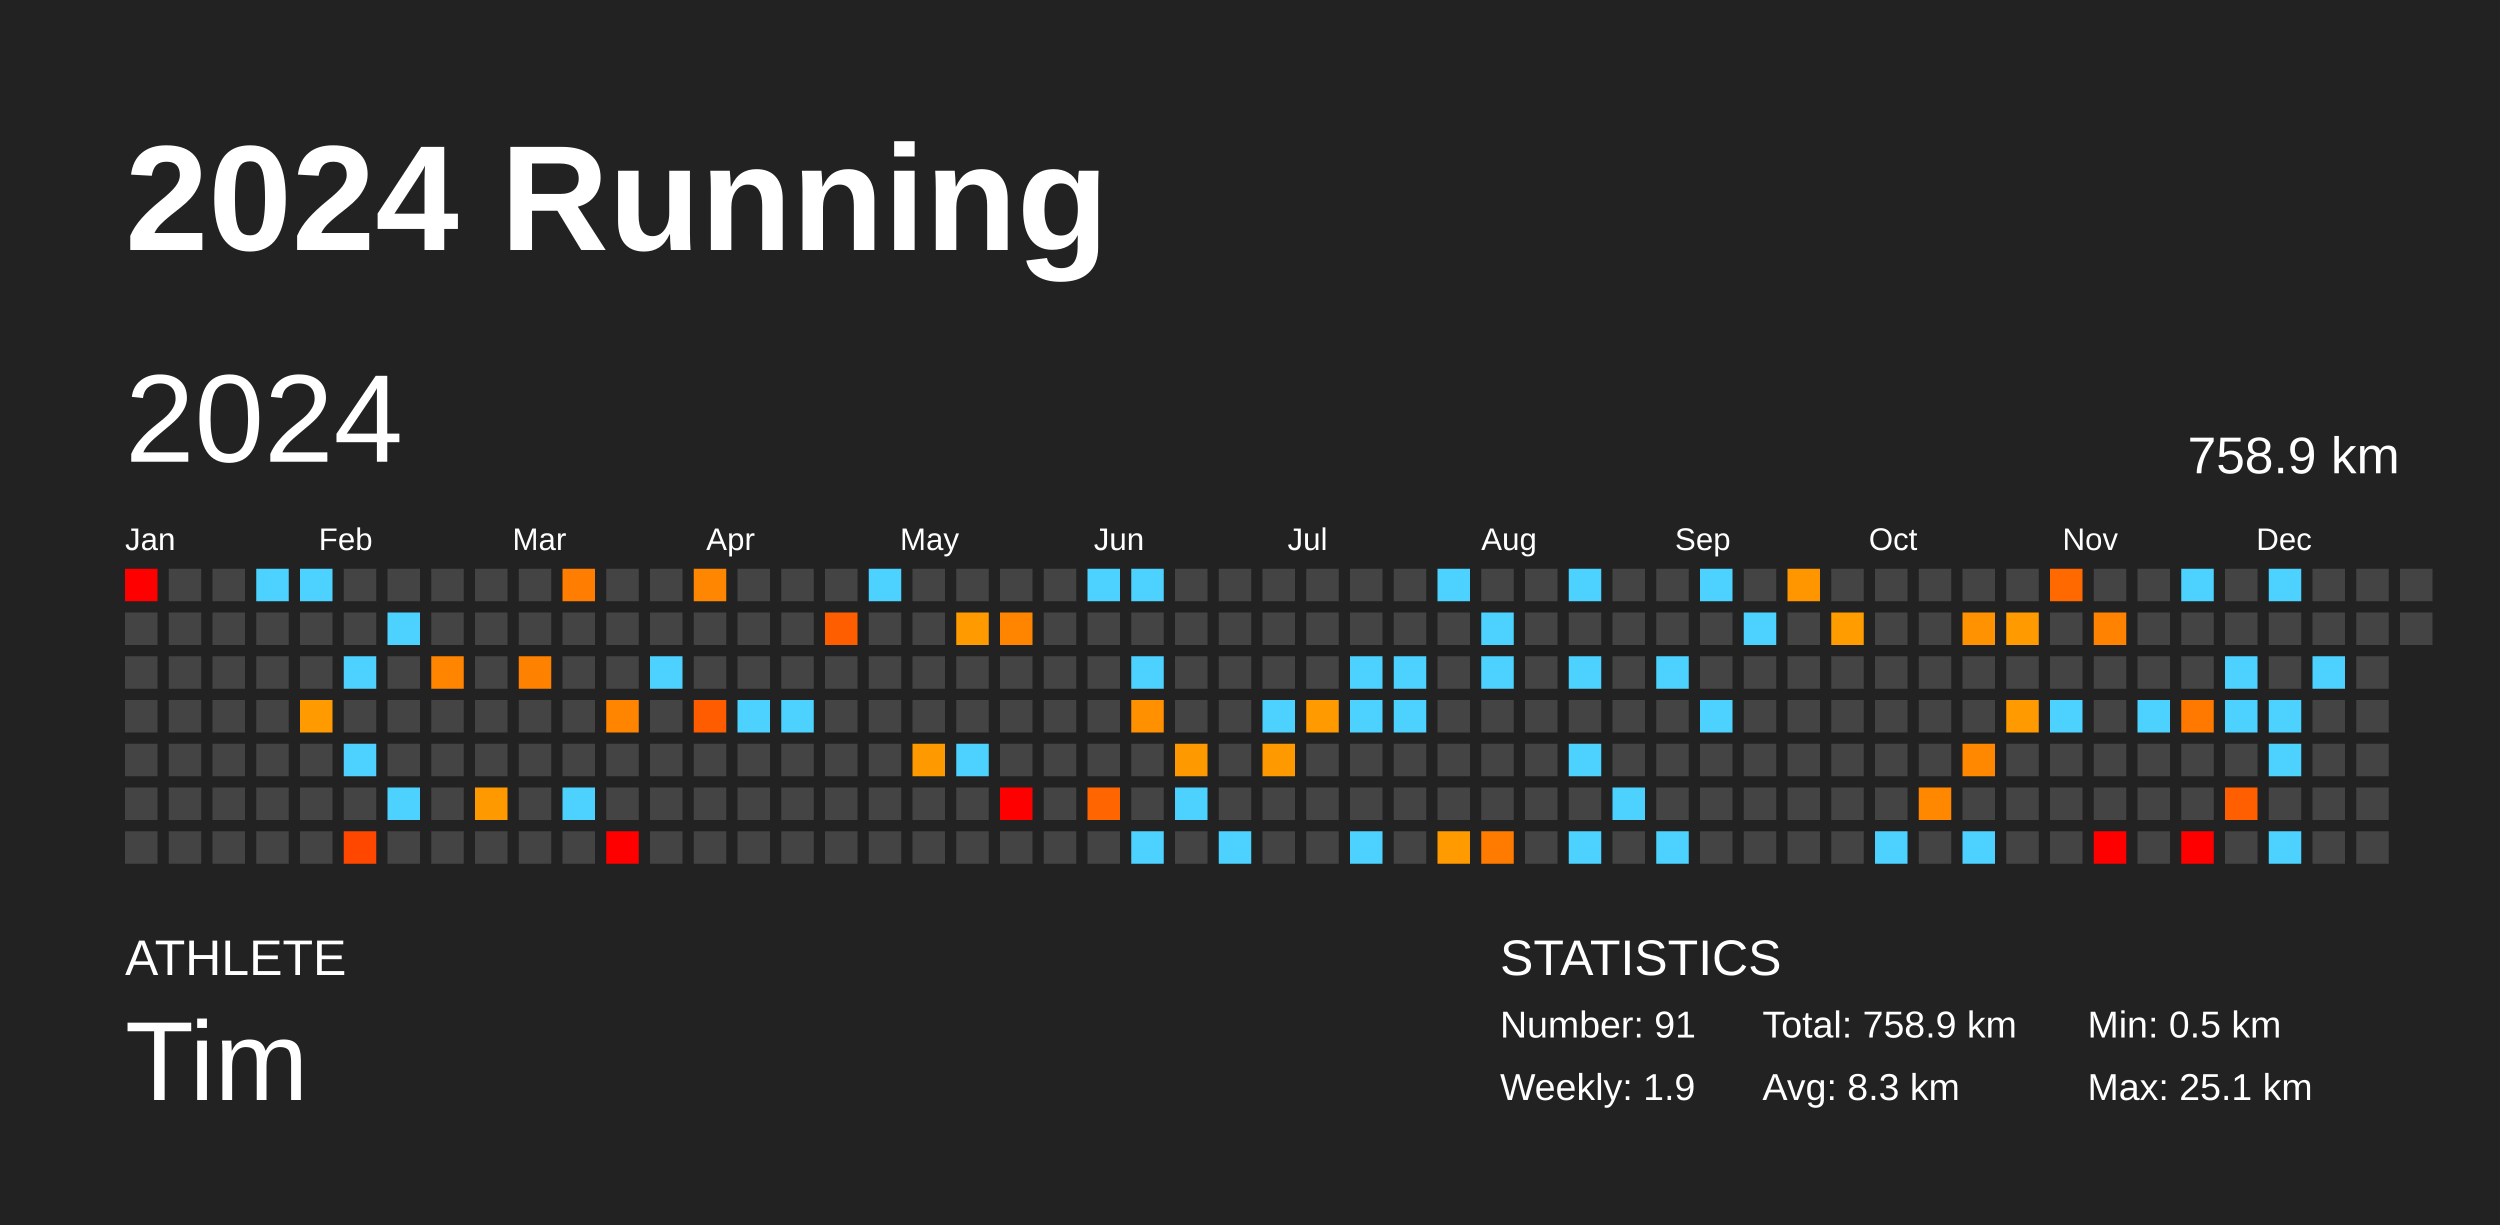
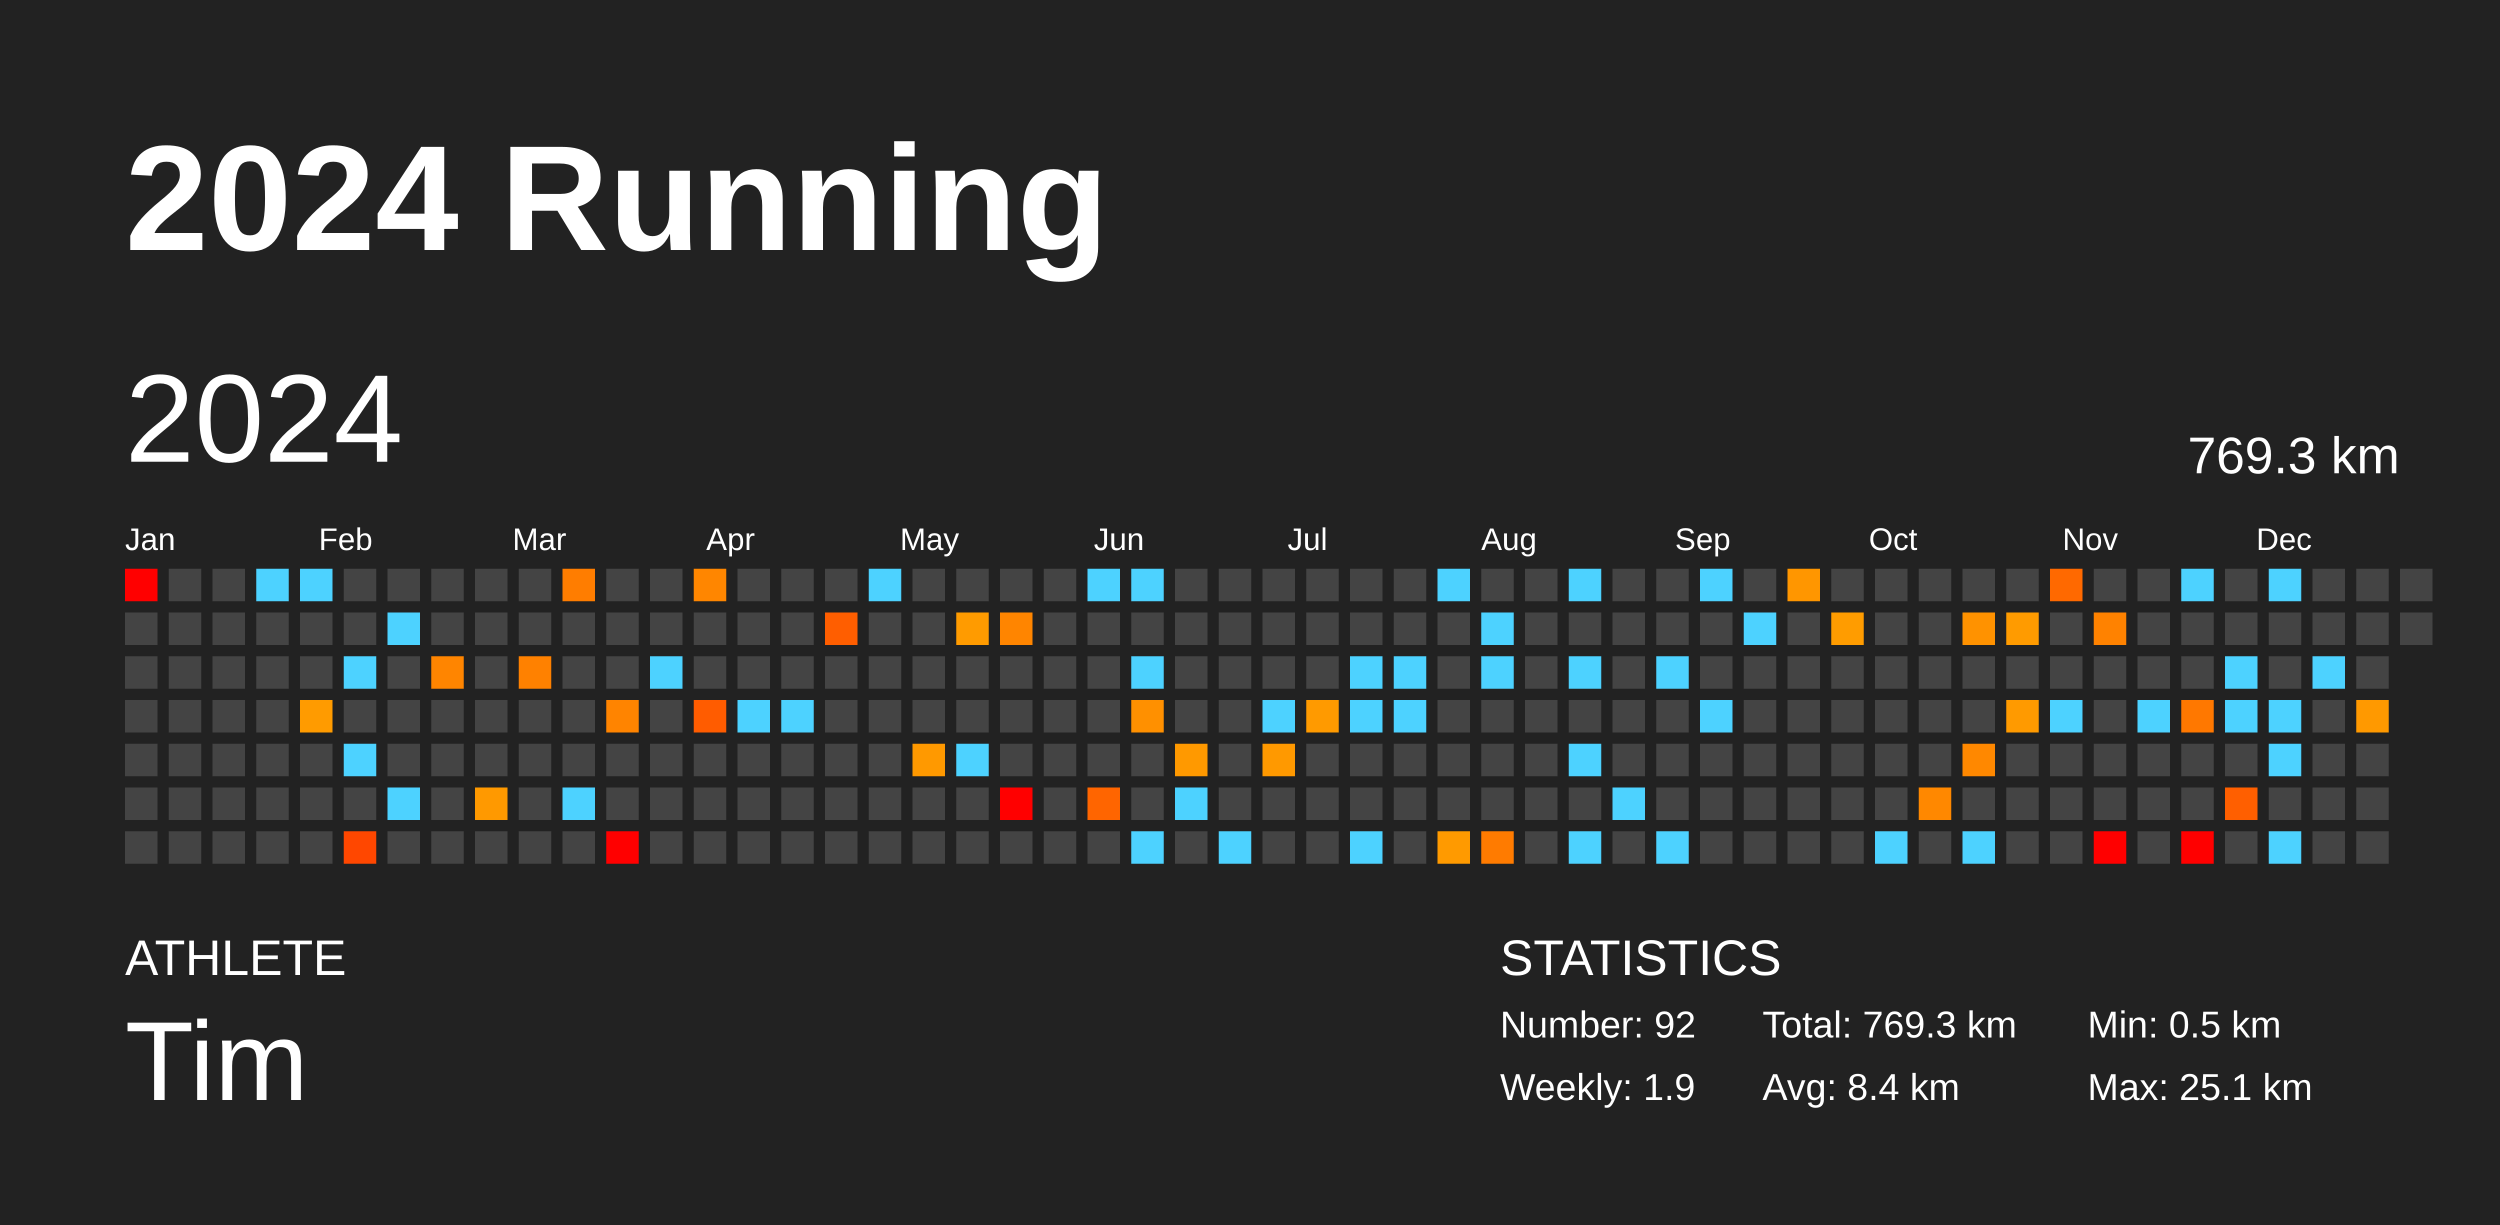
<svg xmlns="http://www.w3.org/2000/svg" baseProfile="full" height="98mm" version="1.1" viewBox="0,0,200,98" width="200mm">
  <defs />
  <rect fill="#222222" height="98" width="200" x="0" y="0" />
  <text fill="#FFFFFF" style="font-size:12px; font-family:Arial; font-weight:bold;" x="10" y="20">2024 Running</text>
  <text fill="#FFFFFF" style="font-size:4px; font-family:Arial" x="10" y="78">ATHLETE</text>
  <text fill="#FFFFFF" style="font-size:9px; font-family:Arial" x="10" y="88">Tim</text>
  <text fill="#FFFFFF" style="font-size:4px; font-family:Arial" x="120" y="78">STATISTICS</text>
-   <text fill="#FFFFFF" style="font-size:3px; font-family:Arial" x="120" y="83">Number: 91</text>
+   <text fill="#FFFFFF" style="font-size:3px; font-family:Arial" x="120" y="83">Number: 92</text>
  <text fill="#FFFFFF" style="font-size:3px; font-family:Arial" x="120" y="88">Weekly: 1.9</text>
-   <text fill="#FFFFFF" style="font-size:3px; font-family:Arial" x="141" y="83">Total: 758.9 km</text>
-   <text fill="#FFFFFF" style="font-size:3px; font-family:Arial" x="141" y="88">Avg: 8.3 km</text>
+   <text fill="#FFFFFF" style="font-size:3px; font-family:Arial" x="141" y="83">Total: 769.3 km</text>
+   <text fill="#FFFFFF" style="font-size:3px; font-family:Arial" x="141" y="88">Avg: 8.4 km</text>
  <text fill="#FFFFFF" style="font-size:3px; font-family:Arial" x="167" y="83">Min: 0.5 km</text>
  <text fill="#FFFFFF" style="font-size:3px; font-family:Arial" x="167" y="88">Max: 25.1 km</text>
  <text dominant-baseline="hanging" fill="#FFFFFF" style="font-size:10.0px; font-family:Arial;" x="10" y="30">2024</text>
-   <text dominant-baseline="hanging" fill="#FFFFFF" style="font-size:4.125px; font-family:Arial;" x="175" y="35">758.9 km</text>
+   <text dominant-baseline="hanging" fill="#FFFFFF" style="font-size:4.125px; font-family:Arial;" x="175" y="35">769.3 km</text>
  <text fill="#FFFFFF" style="font-size:2.5px; font-family:Arial" x="10.0" y="44">Jan</text>
  <text fill="#FFFFFF" style="font-size:2.5px; font-family:Arial" x="25.5" y="44">Feb</text>
  <text fill="#FFFFFF" style="font-size:2.5px; font-family:Arial" x="41.0" y="44">Mar</text>
  <text fill="#FFFFFF" style="font-size:2.5px; font-family:Arial" x="56.5" y="44">Apr</text>
  <text fill="#FFFFFF" style="font-size:2.5px; font-family:Arial" x="72.0" y="44">May</text>
  <text fill="#FFFFFF" style="font-size:2.5px; font-family:Arial" x="87.5" y="44">Jun</text>
  <text fill="#FFFFFF" style="font-size:2.5px; font-family:Arial" x="103.0" y="44">Jul</text>
  <text fill="#FFFFFF" style="font-size:2.5px; font-family:Arial" x="118.5" y="44">Aug</text>
  <text fill="#FFFFFF" style="font-size:2.5px; font-family:Arial" x="134.0" y="44">Sep</text>
  <text fill="#FFFFFF" style="font-size:2.5px; font-family:Arial" x="149.5" y="44">Oct</text>
  <text fill="#FFFFFF" style="font-size:2.5px; font-family:Arial" x="165.0" y="44">Nov</text>
  <text fill="#FFFFFF" style="font-size:2.5px; font-family:Arial" x="180.5" y="44">Dec</text>
  <rect fill="red" height="2.6" width="2.6" x="10.0" y="45.5" />
  <rect fill="#444444" height="2.6" width="2.6" x="10.0" y="49.0" />
  <rect fill="#444444" height="2.6" width="2.6" x="10.0" y="52.5" />
  <rect fill="#444444" height="2.6" width="2.6" x="10.0" y="56.0" />
  <rect fill="#444444" height="2.6" width="2.6" x="10.0" y="59.5" />
  <rect fill="#444444" height="2.6" width="2.6" x="10.0" y="63.0" />
  <rect fill="#444444" height="2.6" width="2.6" x="10.0" y="66.5" />
  <rect fill="#444444" height="2.6" width="2.6" x="13.5" y="45.5" />
  <rect fill="#444444" height="2.6" width="2.6" x="13.5" y="49.0" />
  <rect fill="#444444" height="2.6" width="2.6" x="13.5" y="52.5" />
  <rect fill="#444444" height="2.6" width="2.6" x="13.5" y="56.0" />
  <rect fill="#444444" height="2.6" width="2.6" x="13.5" y="59.5" />
  <rect fill="#444444" height="2.6" width="2.6" x="13.5" y="63.0" />
  <rect fill="#444444" height="2.6" width="2.6" x="13.5" y="66.5" />
  <rect fill="#444444" height="2.6" width="2.6" x="17.0" y="45.5" />
  <rect fill="#444444" height="2.6" width="2.6" x="17.0" y="49.0" />
  <rect fill="#444444" height="2.6" width="2.6" x="17.0" y="52.5" />
  <rect fill="#444444" height="2.6" width="2.6" x="17.0" y="56.0" />
  <rect fill="#444444" height="2.6" width="2.6" x="17.0" y="59.5" />
  <rect fill="#444444" height="2.6" width="2.6" x="17.0" y="63.0" />
  <rect fill="#444444" height="2.6" width="2.6" x="17.0" y="66.5" />
  <rect fill="#4dd2ff" height="2.6" width="2.6" x="20.5" y="45.5" />
  <rect fill="#444444" height="2.6" width="2.6" x="20.5" y="49.0" />
  <rect fill="#444444" height="2.6" width="2.6" x="20.5" y="52.5" />
  <rect fill="#444444" height="2.6" width="2.6" x="20.5" y="56.0" />
  <rect fill="#444444" height="2.6" width="2.6" x="20.5" y="59.5" />
  <rect fill="#444444" height="2.6" width="2.6" x="20.5" y="63.0" />
  <rect fill="#444444" height="2.6" width="2.6" x="20.5" y="66.5" />
  <rect fill="#4dd2ff" height="2.6" width="2.6" x="24.0" y="45.5" />
  <rect fill="#444444" height="2.6" width="2.6" x="24.0" y="49.0" />
  <rect fill="#444444" height="2.6" width="2.6" x="24.0" y="52.5" />
  <rect fill="#ff9b00" height="2.6" width="2.6" x="24.0" y="56.0" />
  <rect fill="#444444" height="2.6" width="2.6" x="24.0" y="59.5" />
  <rect fill="#444444" height="2.6" width="2.6" x="24.0" y="63.0" />
  <rect fill="#444444" height="2.6" width="2.6" x="24.0" y="66.5" />
  <rect fill="#444444" height="2.6" width="2.6" x="27.5" y="45.5" />
  <rect fill="#444444" height="2.6" width="2.6" x="27.5" y="49.0" />
  <rect fill="#4dd2ff" height="2.6" width="2.6" x="27.5" y="52.5" />
  <rect fill="#444444" height="2.6" width="2.6" x="27.5" y="56.0" />
  <rect fill="#4dd2ff" height="2.6" width="2.6" x="27.5" y="59.5" />
  <rect fill="#444444" height="2.6" width="2.6" x="27.5" y="63.0" />
  <rect fill="#ff4700" height="2.6" width="2.6" x="27.5" y="66.5" />
  <rect fill="#444444" height="2.6" width="2.6" x="31.0" y="45.5" />
  <rect fill="#4dd2ff" height="2.6" width="2.6" x="31.0" y="49.0" />
  <rect fill="#444444" height="2.6" width="2.6" x="31.0" y="52.5" />
  <rect fill="#444444" height="2.6" width="2.6" x="31.0" y="56.0" />
  <rect fill="#444444" height="2.6" width="2.6" x="31.0" y="59.5" />
  <rect fill="#4dd2ff" height="2.6" width="2.6" x="31.0" y="63.0" />
  <rect fill="#444444" height="2.6" width="2.6" x="31.0" y="66.5" />
  <rect fill="#444444" height="2.6" width="2.6" x="34.5" y="45.5" />
  <rect fill="#444444" height="2.6" width="2.6" x="34.5" y="49.0" />
  <rect fill="#ff8500" height="2.6" width="2.6" x="34.5" y="52.5" />
  <rect fill="#444444" height="2.6" width="2.6" x="34.5" y="56.0" />
  <rect fill="#444444" height="2.6" width="2.6" x="34.5" y="59.5" />
  <rect fill="#444444" height="2.6" width="2.6" x="34.5" y="63.0" />
  <rect fill="#444444" height="2.6" width="2.6" x="34.5" y="66.5" />
  <rect fill="#444444" height="2.6" width="2.6" x="38.0" y="45.5" />
  <rect fill="#444444" height="2.6" width="2.6" x="38.0" y="49.0" />
  <rect fill="#444444" height="2.6" width="2.6" x="38.0" y="52.5" />
  <rect fill="#444444" height="2.6" width="2.6" x="38.0" y="56.0" />
  <rect fill="#444444" height="2.6" width="2.6" x="38.0" y="59.5" />
  <rect fill="#ff9900" height="2.6" width="2.6" x="38.0" y="63.0" />
  <rect fill="#444444" height="2.6" width="2.6" x="38.0" y="66.5" />
  <rect fill="#444444" height="2.6" width="2.6" x="41.5" y="45.5" />
  <rect fill="#444444" height="2.6" width="2.6" x="41.5" y="49.0" />
  <rect fill="#ff8100" height="2.6" width="2.6" x="41.5" y="52.5" />
  <rect fill="#444444" height="2.6" width="2.6" x="41.5" y="56.0" />
  <rect fill="#444444" height="2.6" width="2.6" x="41.5" y="59.5" />
  <rect fill="#444444" height="2.6" width="2.6" x="41.5" y="63.0" />
  <rect fill="#444444" height="2.6" width="2.6" x="41.5" y="66.5" />
  <rect fill="#ff7d00" height="2.6" width="2.6" x="45.0" y="45.5" />
  <rect fill="#444444" height="2.6" width="2.6" x="45.0" y="49.0" />
  <rect fill="#444444" height="2.6" width="2.6" x="45.0" y="52.5" />
  <rect fill="#444444" height="2.6" width="2.6" x="45.0" y="56.0" />
  <rect fill="#444444" height="2.6" width="2.6" x="45.0" y="59.5" />
  <rect fill="#4dd2ff" height="2.6" width="2.6" x="45.0" y="63.0" />
  <rect fill="#444444" height="2.6" width="2.6" x="45.0" y="66.5" />
  <rect fill="#444444" height="2.6" width="2.6" x="48.5" y="45.5" />
  <rect fill="#444444" height="2.6" width="2.6" x="48.5" y="49.0" />
  <rect fill="#444444" height="2.6" width="2.6" x="48.5" y="52.5" />
  <rect fill="#ff8400" height="2.6" width="2.6" x="48.5" y="56.0" />
  <rect fill="#444444" height="2.6" width="2.6" x="48.5" y="59.5" />
  <rect fill="#444444" height="2.6" width="2.6" x="48.5" y="63.0" />
  <rect fill="red" height="2.6" width="2.6" x="48.5" y="66.5" />
  <rect fill="#444444" height="2.6" width="2.6" x="52.0" y="45.5" />
  <rect fill="#444444" height="2.6" width="2.6" x="52.0" y="49.0" />
  <rect fill="#4dd2ff" height="2.6" width="2.6" x="52.0" y="52.5" />
  <rect fill="#444444" height="2.6" width="2.6" x="52.0" y="56.0" />
  <rect fill="#444444" height="2.6" width="2.6" x="52.0" y="59.5" />
  <rect fill="#444444" height="2.6" width="2.6" x="52.0" y="63.0" />
  <rect fill="#444444" height="2.6" width="2.6" x="52.0" y="66.5" />
  <rect fill="#ff8600" height="2.6" width="2.6" x="55.5" y="45.5" />
  <rect fill="#444444" height="2.6" width="2.6" x="55.5" y="49.0" />
  <rect fill="#444444" height="2.6" width="2.6" x="55.5" y="52.5" />
  <rect fill="#ff5c00" height="2.6" width="2.6" x="55.5" y="56.0" />
  <rect fill="#444444" height="2.6" width="2.6" x="55.5" y="59.5" />
  <rect fill="#444444" height="2.6" width="2.6" x="55.5" y="63.0" />
  <rect fill="#444444" height="2.6" width="2.6" x="55.5" y="66.5" />
  <rect fill="#444444" height="2.6" width="2.6" x="59.0" y="45.5" />
  <rect fill="#444444" height="2.6" width="2.6" x="59.0" y="49.0" />
  <rect fill="#444444" height="2.6" width="2.6" x="59.0" y="52.5" />
  <rect fill="#4dd2ff" height="2.6" width="2.6" x="59.0" y="56.0" />
  <rect fill="#444444" height="2.6" width="2.6" x="59.0" y="59.5" />
  <rect fill="#444444" height="2.6" width="2.6" x="59.0" y="63.0" />
  <rect fill="#444444" height="2.6" width="2.6" x="59.0" y="66.5" />
  <rect fill="#444444" height="2.6" width="2.6" x="62.5" y="45.5" />
  <rect fill="#444444" height="2.6" width="2.6" x="62.5" y="49.0" />
  <rect fill="#444444" height="2.6" width="2.6" x="62.5" y="52.5" />
  <rect fill="#4dd2ff" height="2.6" width="2.6" x="62.5" y="56.0" />
  <rect fill="#444444" height="2.6" width="2.6" x="62.5" y="59.5" />
  <rect fill="#444444" height="2.6" width="2.6" x="62.5" y="63.0" />
  <rect fill="#444444" height="2.6" width="2.6" x="62.5" y="66.5" />
  <rect fill="#444444" height="2.6" width="2.6" x="66.0" y="45.5" />
  <rect fill="#ff5e00" height="2.6" width="2.6" x="66.0" y="49.0" />
  <rect fill="#444444" height="2.6" width="2.6" x="66.0" y="52.5" />
  <rect fill="#444444" height="2.6" width="2.6" x="66.0" y="56.0" />
  <rect fill="#444444" height="2.6" width="2.6" x="66.0" y="59.5" />
  <rect fill="#444444" height="2.6" width="2.6" x="66.0" y="63.0" />
  <rect fill="#444444" height="2.6" width="2.6" x="66.0" y="66.5" />
  <rect fill="#4dd2ff" height="2.6" width="2.6" x="69.5" y="45.5" />
  <rect fill="#444444" height="2.6" width="2.6" x="69.5" y="49.0" />
  <rect fill="#444444" height="2.6" width="2.6" x="69.5" y="52.5" />
  <rect fill="#444444" height="2.6" width="2.6" x="69.5" y="56.0" />
  <rect fill="#444444" height="2.6" width="2.6" x="69.5" y="59.5" />
  <rect fill="#444444" height="2.6" width="2.6" x="69.5" y="63.0" />
  <rect fill="#444444" height="2.6" width="2.6" x="69.5" y="66.5" />
  <rect fill="#444444" height="2.6" width="2.6" x="73.0" y="45.5" />
  <rect fill="#444444" height="2.6" width="2.6" x="73.0" y="49.0" />
  <rect fill="#444444" height="2.6" width="2.6" x="73.0" y="52.5" />
  <rect fill="#444444" height="2.6" width="2.6" x="73.0" y="56.0" />
  <rect fill="#ff9900" height="2.6" width="2.6" x="73.0" y="59.5" />
  <rect fill="#444444" height="2.6" width="2.6" x="73.0" y="63.0" />
  <rect fill="#444444" height="2.6" width="2.6" x="73.0" y="66.5" />
  <rect fill="#444444" height="2.6" width="2.6" x="76.5" y="45.5" />
  <rect fill="#ff9b00" height="2.6" width="2.6" x="76.5" y="49.0" />
  <rect fill="#444444" height="2.6" width="2.6" x="76.5" y="52.5" />
  <rect fill="#444444" height="2.6" width="2.6" x="76.5" y="56.0" />
  <rect fill="#4dd2ff" height="2.6" width="2.6" x="76.5" y="59.5" />
  <rect fill="#444444" height="2.6" width="2.6" x="76.5" y="63.0" />
  <rect fill="#444444" height="2.6" width="2.6" x="76.5" y="66.5" />
  <rect fill="#444444" height="2.6" width="2.6" x="80.0" y="45.5" />
  <rect fill="#ff8500" height="2.6" width="2.6" x="80.0" y="49.0" />
  <rect fill="#444444" height="2.6" width="2.6" x="80.0" y="52.5" />
  <rect fill="#444444" height="2.6" width="2.6" x="80.0" y="56.0" />
  <rect fill="#444444" height="2.6" width="2.6" x="80.0" y="59.5" />
  <rect fill="red" height="2.6" width="2.6" x="80.0" y="63.0" />
  <rect fill="#444444" height="2.6" width="2.6" x="80.0" y="66.5" />
  <rect fill="#444444" height="2.6" width="2.6" x="83.5" y="45.5" />
  <rect fill="#444444" height="2.6" width="2.6" x="83.5" y="49.0" />
  <rect fill="#444444" height="2.6" width="2.6" x="83.5" y="52.5" />
  <rect fill="#444444" height="2.6" width="2.6" x="83.5" y="56.0" />
  <rect fill="#444444" height="2.6" width="2.6" x="83.5" y="59.5" />
  <rect fill="#444444" height="2.6" width="2.6" x="83.5" y="63.0" />
  <rect fill="#444444" height="2.6" width="2.6" x="83.5" y="66.5" />
  <rect fill="#4dd2ff" height="2.6" width="2.6" x="87.0" y="45.5" />
  <rect fill="#444444" height="2.6" width="2.6" x="87.0" y="49.0" />
  <rect fill="#444444" height="2.6" width="2.6" x="87.0" y="52.5" />
  <rect fill="#444444" height="2.6" width="2.6" x="87.0" y="56.0" />
  <rect fill="#444444" height="2.6" width="2.6" x="87.0" y="59.5" />
  <rect fill="#ff6500" height="2.6" width="2.6" x="87.0" y="63.0" />
  <rect fill="#444444" height="2.6" width="2.6" x="87.0" y="66.5" />
  <rect fill="#4dd2ff" height="2.6" width="2.6" x="90.5" y="45.5" />
  <rect fill="#444444" height="2.6" width="2.6" x="90.5" y="49.0" />
  <rect fill="#4dd2ff" height="2.6" width="2.6" x="90.5" y="52.5" />
  <rect fill="#ff9000" height="2.6" width="2.6" x="90.5" y="56.0" />
  <rect fill="#444444" height="2.6" width="2.6" x="90.5" y="59.5" />
  <rect fill="#444444" height="2.6" width="2.6" x="90.5" y="63.0" />
  <rect fill="#4dd2ff" height="2.6" width="2.6" x="90.5" y="66.5" />
  <rect fill="#444444" height="2.6" width="2.6" x="94.0" y="45.5" />
  <rect fill="#444444" height="2.6" width="2.6" x="94.0" y="49.0" />
  <rect fill="#444444" height="2.6" width="2.6" x="94.0" y="52.5" />
  <rect fill="#444444" height="2.6" width="2.6" x="94.0" y="56.0" />
  <rect fill="#ff9900" height="2.6" width="2.6" x="94.0" y="59.5" />
  <rect fill="#4dd2ff" height="2.6" width="2.6" x="94.0" y="63.0" />
  <rect fill="#444444" height="2.6" width="2.6" x="94.0" y="66.5" />
  <rect fill="#444444" height="2.6" width="2.6" x="97.5" y="45.5" />
  <rect fill="#444444" height="2.6" width="2.6" x="97.5" y="49.0" />
  <rect fill="#444444" height="2.6" width="2.6" x="97.5" y="52.5" />
  <rect fill="#444444" height="2.6" width="2.6" x="97.5" y="56.0" />
  <rect fill="#444444" height="2.6" width="2.6" x="97.5" y="59.5" />
  <rect fill="#444444" height="2.6" width="2.6" x="97.5" y="63.0" />
  <rect fill="#4dd2ff" height="2.6" width="2.6" x="97.5" y="66.5" />
  <rect fill="#444444" height="2.6" width="2.6" x="101.0" y="45.5" />
  <rect fill="#444444" height="2.6" width="2.6" x="101.0" y="49.0" />
  <rect fill="#444444" height="2.6" width="2.6" x="101.0" y="52.5" />
  <rect fill="#4dd2ff" height="2.6" width="2.6" x="101.0" y="56.0" />
  <rect fill="#ff9900" height="2.6" width="2.6" x="101.0" y="59.5" />
  <rect fill="#444444" height="2.6" width="2.6" x="101.0" y="63.0" />
  <rect fill="#444444" height="2.6" width="2.6" x="101.0" y="66.5" />
  <rect fill="#444444" height="2.6" width="2.6" x="104.5" y="45.5" />
  <rect fill="#444444" height="2.6" width="2.6" x="104.5" y="49.0" />
  <rect fill="#444444" height="2.6" width="2.6" x="104.5" y="52.5" />
  <rect fill="#ff9a00" height="2.6" width="2.6" x="104.5" y="56.0" />
  <rect fill="#444444" height="2.6" width="2.6" x="104.5" y="59.5" />
  <rect fill="#444444" height="2.6" width="2.6" x="104.5" y="63.0" />
  <rect fill="#444444" height="2.6" width="2.6" x="104.5" y="66.5" />
  <rect fill="#444444" height="2.6" width="2.6" x="108.0" y="45.5" />
  <rect fill="#444444" height="2.6" width="2.6" x="108.0" y="49.0" />
  <rect fill="#4dd2ff" height="2.6" width="2.6" x="108.0" y="52.5" />
  <rect fill="#4dd2ff" height="2.6" width="2.6" x="108.0" y="56.0" />
  <rect fill="#444444" height="2.6" width="2.6" x="108.0" y="59.5" />
  <rect fill="#444444" height="2.6" width="2.6" x="108.0" y="63.0" />
  <rect fill="#4dd2ff" height="2.6" width="2.6" x="108.0" y="66.5" />
  <rect fill="#444444" height="2.6" width="2.6" x="111.5" y="45.5" />
  <rect fill="#444444" height="2.6" width="2.6" x="111.5" y="49.0" />
  <rect fill="#4dd2ff" height="2.6" width="2.6" x="111.5" y="52.5" />
  <rect fill="#4dd2ff" height="2.6" width="2.6" x="111.5" y="56.0" />
  <rect fill="#444444" height="2.6" width="2.6" x="111.5" y="59.5" />
  <rect fill="#444444" height="2.6" width="2.6" x="111.5" y="63.0" />
  <rect fill="#444444" height="2.6" width="2.6" x="111.5" y="66.5" />
  <rect fill="#4dd2ff" height="2.6" width="2.6" x="115.0" y="45.5" />
  <rect fill="#444444" height="2.6" width="2.6" x="115.0" y="49.0" />
  <rect fill="#444444" height="2.6" width="2.6" x="115.0" y="52.5" />
  <rect fill="#444444" height="2.6" width="2.6" x="115.0" y="56.0" />
  <rect fill="#444444" height="2.6" width="2.6" x="115.0" y="59.5" />
  <rect fill="#444444" height="2.6" width="2.6" x="115.0" y="63.0" />
  <rect fill="#ff9a00" height="2.6" width="2.6" x="115.0" y="66.5" />
  <rect fill="#444444" height="2.6" width="2.6" x="118.5" y="45.5" />
  <rect fill="#4dd2ff" height="2.6" width="2.6" x="118.5" y="49.0" />
  <rect fill="#4dd2ff" height="2.6" width="2.6" x="118.5" y="52.5" />
  <rect fill="#444444" height="2.6" width="2.6" x="118.5" y="56.0" />
  <rect fill="#444444" height="2.6" width="2.6" x="118.5" y="59.5" />
  <rect fill="#444444" height="2.6" width="2.6" x="118.5" y="63.0" />
  <rect fill="#ff7b00" height="2.6" width="2.6" x="118.5" y="66.5" />
  <rect fill="#444444" height="2.6" width="2.6" x="122.0" y="45.5" />
  <rect fill="#444444" height="2.6" width="2.6" x="122.0" y="49.0" />
  <rect fill="#444444" height="2.6" width="2.6" x="122.0" y="52.5" />
  <rect fill="#444444" height="2.6" width="2.6" x="122.0" y="56.0" />
  <rect fill="#444444" height="2.6" width="2.6" x="122.0" y="59.5" />
  <rect fill="#444444" height="2.6" width="2.6" x="122.0" y="63.0" />
  <rect fill="#444444" height="2.6" width="2.6" x="122.0" y="66.5" />
  <rect fill="#4dd2ff" height="2.6" width="2.6" x="125.5" y="45.5" />
  <rect fill="#444444" height="2.6" width="2.6" x="125.5" y="49.0" />
  <rect fill="#4dd2ff" height="2.6" width="2.6" x="125.5" y="52.5" />
  <rect fill="#444444" height="2.6" width="2.6" x="125.5" y="56.0" />
  <rect fill="#4dd2ff" height="2.6" width="2.6" x="125.5" y="59.5" />
  <rect fill="#444444" height="2.6" width="2.6" x="125.5" y="63.0" />
  <rect fill="#4dd2ff" height="2.6" width="2.6" x="125.5" y="66.5" />
  <rect fill="#444444" height="2.6" width="2.6" x="129.0" y="45.5" />
  <rect fill="#444444" height="2.6" width="2.6" x="129.0" y="49.0" />
  <rect fill="#444444" height="2.6" width="2.6" x="129.0" y="52.5" />
  <rect fill="#444444" height="2.6" width="2.6" x="129.0" y="56.0" />
  <rect fill="#444444" height="2.6" width="2.6" x="129.0" y="59.5" />
  <rect fill="#4dd2ff" height="2.6" width="2.6" x="129.0" y="63.0" />
  <rect fill="#444444" height="2.6" width="2.6" x="129.0" y="66.5" />
  <rect fill="#444444" height="2.6" width="2.6" x="132.5" y="45.5" />
  <rect fill="#444444" height="2.6" width="2.6" x="132.5" y="49.0" />
  <rect fill="#4dd2ff" height="2.6" width="2.6" x="132.5" y="52.5" />
  <rect fill="#444444" height="2.6" width="2.6" x="132.5" y="56.0" />
  <rect fill="#444444" height="2.6" width="2.6" x="132.5" y="59.5" />
  <rect fill="#444444" height="2.6" width="2.6" x="132.5" y="63.0" />
  <rect fill="#4dd2ff" height="2.6" width="2.6" x="132.5" y="66.5" />
  <rect fill="#4dd2ff" height="2.6" width="2.6" x="136.0" y="45.5" />
  <rect fill="#444444" height="2.6" width="2.6" x="136.0" y="49.0" />
  <rect fill="#444444" height="2.6" width="2.6" x="136.0" y="52.5" />
  <rect fill="#4dd2ff" height="2.6" width="2.6" x="136.0" y="56.0" />
  <rect fill="#444444" height="2.6" width="2.6" x="136.0" y="59.5" />
  <rect fill="#444444" height="2.6" width="2.6" x="136.0" y="63.0" />
  <rect fill="#444444" height="2.6" width="2.6" x="136.0" y="66.5" />
  <rect fill="#444444" height="2.6" width="2.6" x="139.5" y="45.5" />
  <rect fill="#4dd2ff" height="2.6" width="2.6" x="139.5" y="49.0" />
  <rect fill="#444444" height="2.6" width="2.6" x="139.5" y="52.5" />
  <rect fill="#444444" height="2.6" width="2.6" x="139.5" y="56.0" />
  <rect fill="#444444" height="2.6" width="2.6" x="139.5" y="59.5" />
  <rect fill="#444444" height="2.6" width="2.6" x="139.5" y="63.0" />
  <rect fill="#444444" height="2.6" width="2.6" x="139.5" y="66.5" />
  <rect fill="#ff9600" height="2.6" width="2.6" x="143.0" y="45.5" />
  <rect fill="#444444" height="2.6" width="2.6" x="143.0" y="49.0" />
  <rect fill="#444444" height="2.6" width="2.6" x="143.0" y="52.5" />
  <rect fill="#444444" height="2.6" width="2.6" x="143.0" y="56.0" />
  <rect fill="#444444" height="2.6" width="2.6" x="143.0" y="59.5" />
  <rect fill="#444444" height="2.6" width="2.6" x="143.0" y="63.0" />
  <rect fill="#444444" height="2.6" width="2.6" x="143.0" y="66.5" />
  <rect fill="#444444" height="2.6" width="2.6" x="146.5" y="45.5" />
  <rect fill="#ff9c00" height="2.6" width="2.6" x="146.5" y="49.0" />
  <rect fill="#444444" height="2.6" width="2.6" x="146.5" y="52.5" />
  <rect fill="#444444" height="2.6" width="2.6" x="146.5" y="56.0" />
  <rect fill="#444444" height="2.6" width="2.6" x="146.5" y="59.5" />
  <rect fill="#444444" height="2.6" width="2.6" x="146.5" y="63.0" />
  <rect fill="#444444" height="2.6" width="2.6" x="146.5" y="66.5" />
  <rect fill="#444444" height="2.6" width="2.6" x="150.0" y="45.5" />
  <rect fill="#444444" height="2.6" width="2.6" x="150.0" y="49.0" />
  <rect fill="#444444" height="2.6" width="2.6" x="150.0" y="52.5" />
  <rect fill="#444444" height="2.6" width="2.6" x="150.0" y="56.0" />
  <rect fill="#444444" height="2.6" width="2.6" x="150.0" y="59.5" />
  <rect fill="#444444" height="2.6" width="2.6" x="150.0" y="63.0" />
  <rect fill="#4dd2ff" height="2.6" width="2.6" x="150.0" y="66.5" />
  <rect fill="#444444" height="2.6" width="2.6" x="153.5" y="45.5" />
  <rect fill="#444444" height="2.6" width="2.6" x="153.5" y="49.0" />
  <rect fill="#444444" height="2.6" width="2.6" x="153.5" y="52.5" />
  <rect fill="#444444" height="2.6" width="2.6" x="153.5" y="56.0" />
  <rect fill="#444444" height="2.6" width="2.6" x="153.5" y="59.5" />
  <rect fill="#ff8800" height="2.6" width="2.6" x="153.5" y="63.0" />
  <rect fill="#444444" height="2.6" width="2.6" x="153.5" y="66.5" />
  <rect fill="#444444" height="2.6" width="2.6" x="157.0" y="45.5" />
  <rect fill="#ff9200" height="2.6" width="2.6" x="157.0" y="49.0" />
  <rect fill="#444444" height="2.6" width="2.6" x="157.0" y="52.5" />
  <rect fill="#444444" height="2.6" width="2.6" x="157.0" y="56.0" />
  <rect fill="#ff8800" height="2.6" width="2.6" x="157.0" y="59.5" />
  <rect fill="#444444" height="2.6" width="2.6" x="157.0" y="63.0" />
  <rect fill="#4dd2ff" height="2.6" width="2.6" x="157.0" y="66.5" />
  <rect fill="#444444" height="2.6" width="2.6" x="160.5" y="45.5" />
  <rect fill="#ff9b00" height="2.6" width="2.6" x="160.5" y="49.0" />
  <rect fill="#444444" height="2.6" width="2.6" x="160.5" y="52.5" />
  <rect fill="#ff9a00" height="2.6" width="2.6" x="160.5" y="56.0" />
  <rect fill="#444444" height="2.6" width="2.6" x="160.5" y="59.5" />
  <rect fill="#444444" height="2.6" width="2.6" x="160.5" y="63.0" />
  <rect fill="#444444" height="2.6" width="2.6" x="160.5" y="66.5" />
  <rect fill="#ff6900" height="2.6" width="2.6" x="164.0" y="45.5" />
  <rect fill="#444444" height="2.6" width="2.6" x="164.0" y="49.0" />
  <rect fill="#444444" height="2.6" width="2.6" x="164.0" y="52.5" />
  <rect fill="#4dd2ff" height="2.6" width="2.6" x="164.0" y="56.0" />
  <rect fill="#444444" height="2.6" width="2.6" x="164.0" y="59.5" />
  <rect fill="#444444" height="2.6" width="2.6" x="164.0" y="63.0" />
  <rect fill="#444444" height="2.6" width="2.6" x="164.0" y="66.5" />
  <rect fill="#444444" height="2.6" width="2.6" x="167.5" y="45.5" />
  <rect fill="#ff8200" height="2.6" width="2.6" x="167.5" y="49.0" />
  <rect fill="#444444" height="2.6" width="2.6" x="167.5" y="52.5" />
  <rect fill="#444444" height="2.6" width="2.6" x="167.5" y="56.0" />
  <rect fill="#444444" height="2.6" width="2.6" x="167.5" y="59.5" />
  <rect fill="#444444" height="2.6" width="2.6" x="167.5" y="63.0" />
  <rect fill="red" height="2.6" width="2.6" x="167.5" y="66.5" />
  <rect fill="#444444" height="2.6" width="2.6" x="171.0" y="45.5" />
  <rect fill="#444444" height="2.6" width="2.6" x="171.0" y="49.0" />
  <rect fill="#444444" height="2.6" width="2.6" x="171.0" y="52.5" />
  <rect fill="#4dd2ff" height="2.6" width="2.6" x="171.0" y="56.0" />
  <rect fill="#444444" height="2.6" width="2.6" x="171.0" y="59.5" />
  <rect fill="#444444" height="2.6" width="2.6" x="171.0" y="63.0" />
  <rect fill="#444444" height="2.6" width="2.6" x="171.0" y="66.5" />
  <rect fill="#4dd2ff" height="2.6" width="2.6" x="174.5" y="45.5" />
  <rect fill="#444444" height="2.6" width="2.6" x="174.5" y="49.0" />
  <rect fill="#444444" height="2.6" width="2.6" x="174.5" y="52.5" />
  <rect fill="#ff7800" height="2.6" width="2.6" x="174.5" y="56.0" />
  <rect fill="#444444" height="2.6" width="2.6" x="174.5" y="59.5" />
  <rect fill="#444444" height="2.6" width="2.6" x="174.5" y="63.0" />
  <rect fill="red" height="2.6" width="2.6" x="174.5" y="66.5" />
  <rect fill="#444444" height="2.6" width="2.6" x="178.0" y="45.5" />
  <rect fill="#444444" height="2.6" width="2.6" x="178.0" y="49.0" />
  <rect fill="#4dd2ff" height="2.6" width="2.6" x="178.0" y="52.5" />
  <rect fill="#4dd2ff" height="2.6" width="2.6" x="178.0" y="56.0" />
  <rect fill="#444444" height="2.6" width="2.6" x="178.0" y="59.5" />
  <rect fill="#ff5f00" height="2.6" width="2.6" x="178.0" y="63.0" />
  <rect fill="#444444" height="2.6" width="2.6" x="178.0" y="66.5" />
  <rect fill="#4dd2ff" height="2.6" width="2.6" x="181.5" y="45.5" />
  <rect fill="#444444" height="2.6" width="2.6" x="181.5" y="49.0" />
  <rect fill="#444444" height="2.6" width="2.6" x="181.5" y="52.5" />
  <rect fill="#4dd2ff" height="2.6" width="2.6" x="181.5" y="56.0" />
  <rect fill="#4dd2ff" height="2.6" width="2.6" x="181.5" y="59.5" />
  <rect fill="#444444" height="2.6" width="2.6" x="181.5" y="63.0" />
  <rect fill="#4dd2ff" height="2.6" width="2.6" x="181.5" y="66.5" />
  <rect fill="#444444" height="2.6" width="2.6" x="185.0" y="45.5" />
  <rect fill="#444444" height="2.6" width="2.6" x="185.0" y="49.0" />
  <rect fill="#4dd2ff" height="2.6" width="2.6" x="185.0" y="52.5" />
  <rect fill="#444444" height="2.6" width="2.6" x="185.0" y="56.0" />
  <rect fill="#444444" height="2.6" width="2.6" x="185.0" y="59.5" />
  <rect fill="#444444" height="2.6" width="2.6" x="185.0" y="63.0" />
  <rect fill="#444444" height="2.6" width="2.6" x="185.0" y="66.5" />
  <rect fill="#444444" height="2.6" width="2.6" x="188.5" y="45.5" />
  <rect fill="#444444" height="2.6" width="2.6" x="188.5" y="49.0" />
  <rect fill="#444444" height="2.6" width="2.6" x="188.5" y="52.5" />
-   <rect fill="#444444" height="2.6" width="2.6" x="188.5" y="56.0" />
+   <rect fill="#ff9900" height="2.6" width="2.6" x="188.5" y="56.0" />
  <rect fill="#444444" height="2.6" width="2.6" x="188.5" y="59.5" />
  <rect fill="#444444" height="2.6" width="2.6" x="188.5" y="63.0" />
  <rect fill="#444444" height="2.6" width="2.6" x="188.5" y="66.5" />
  <rect fill="#444444" height="2.6" width="2.6" x="192.0" y="45.5" />
  <rect fill="#444444" height="2.6" width="2.6" x="192.0" y="49.0" />
</svg>
